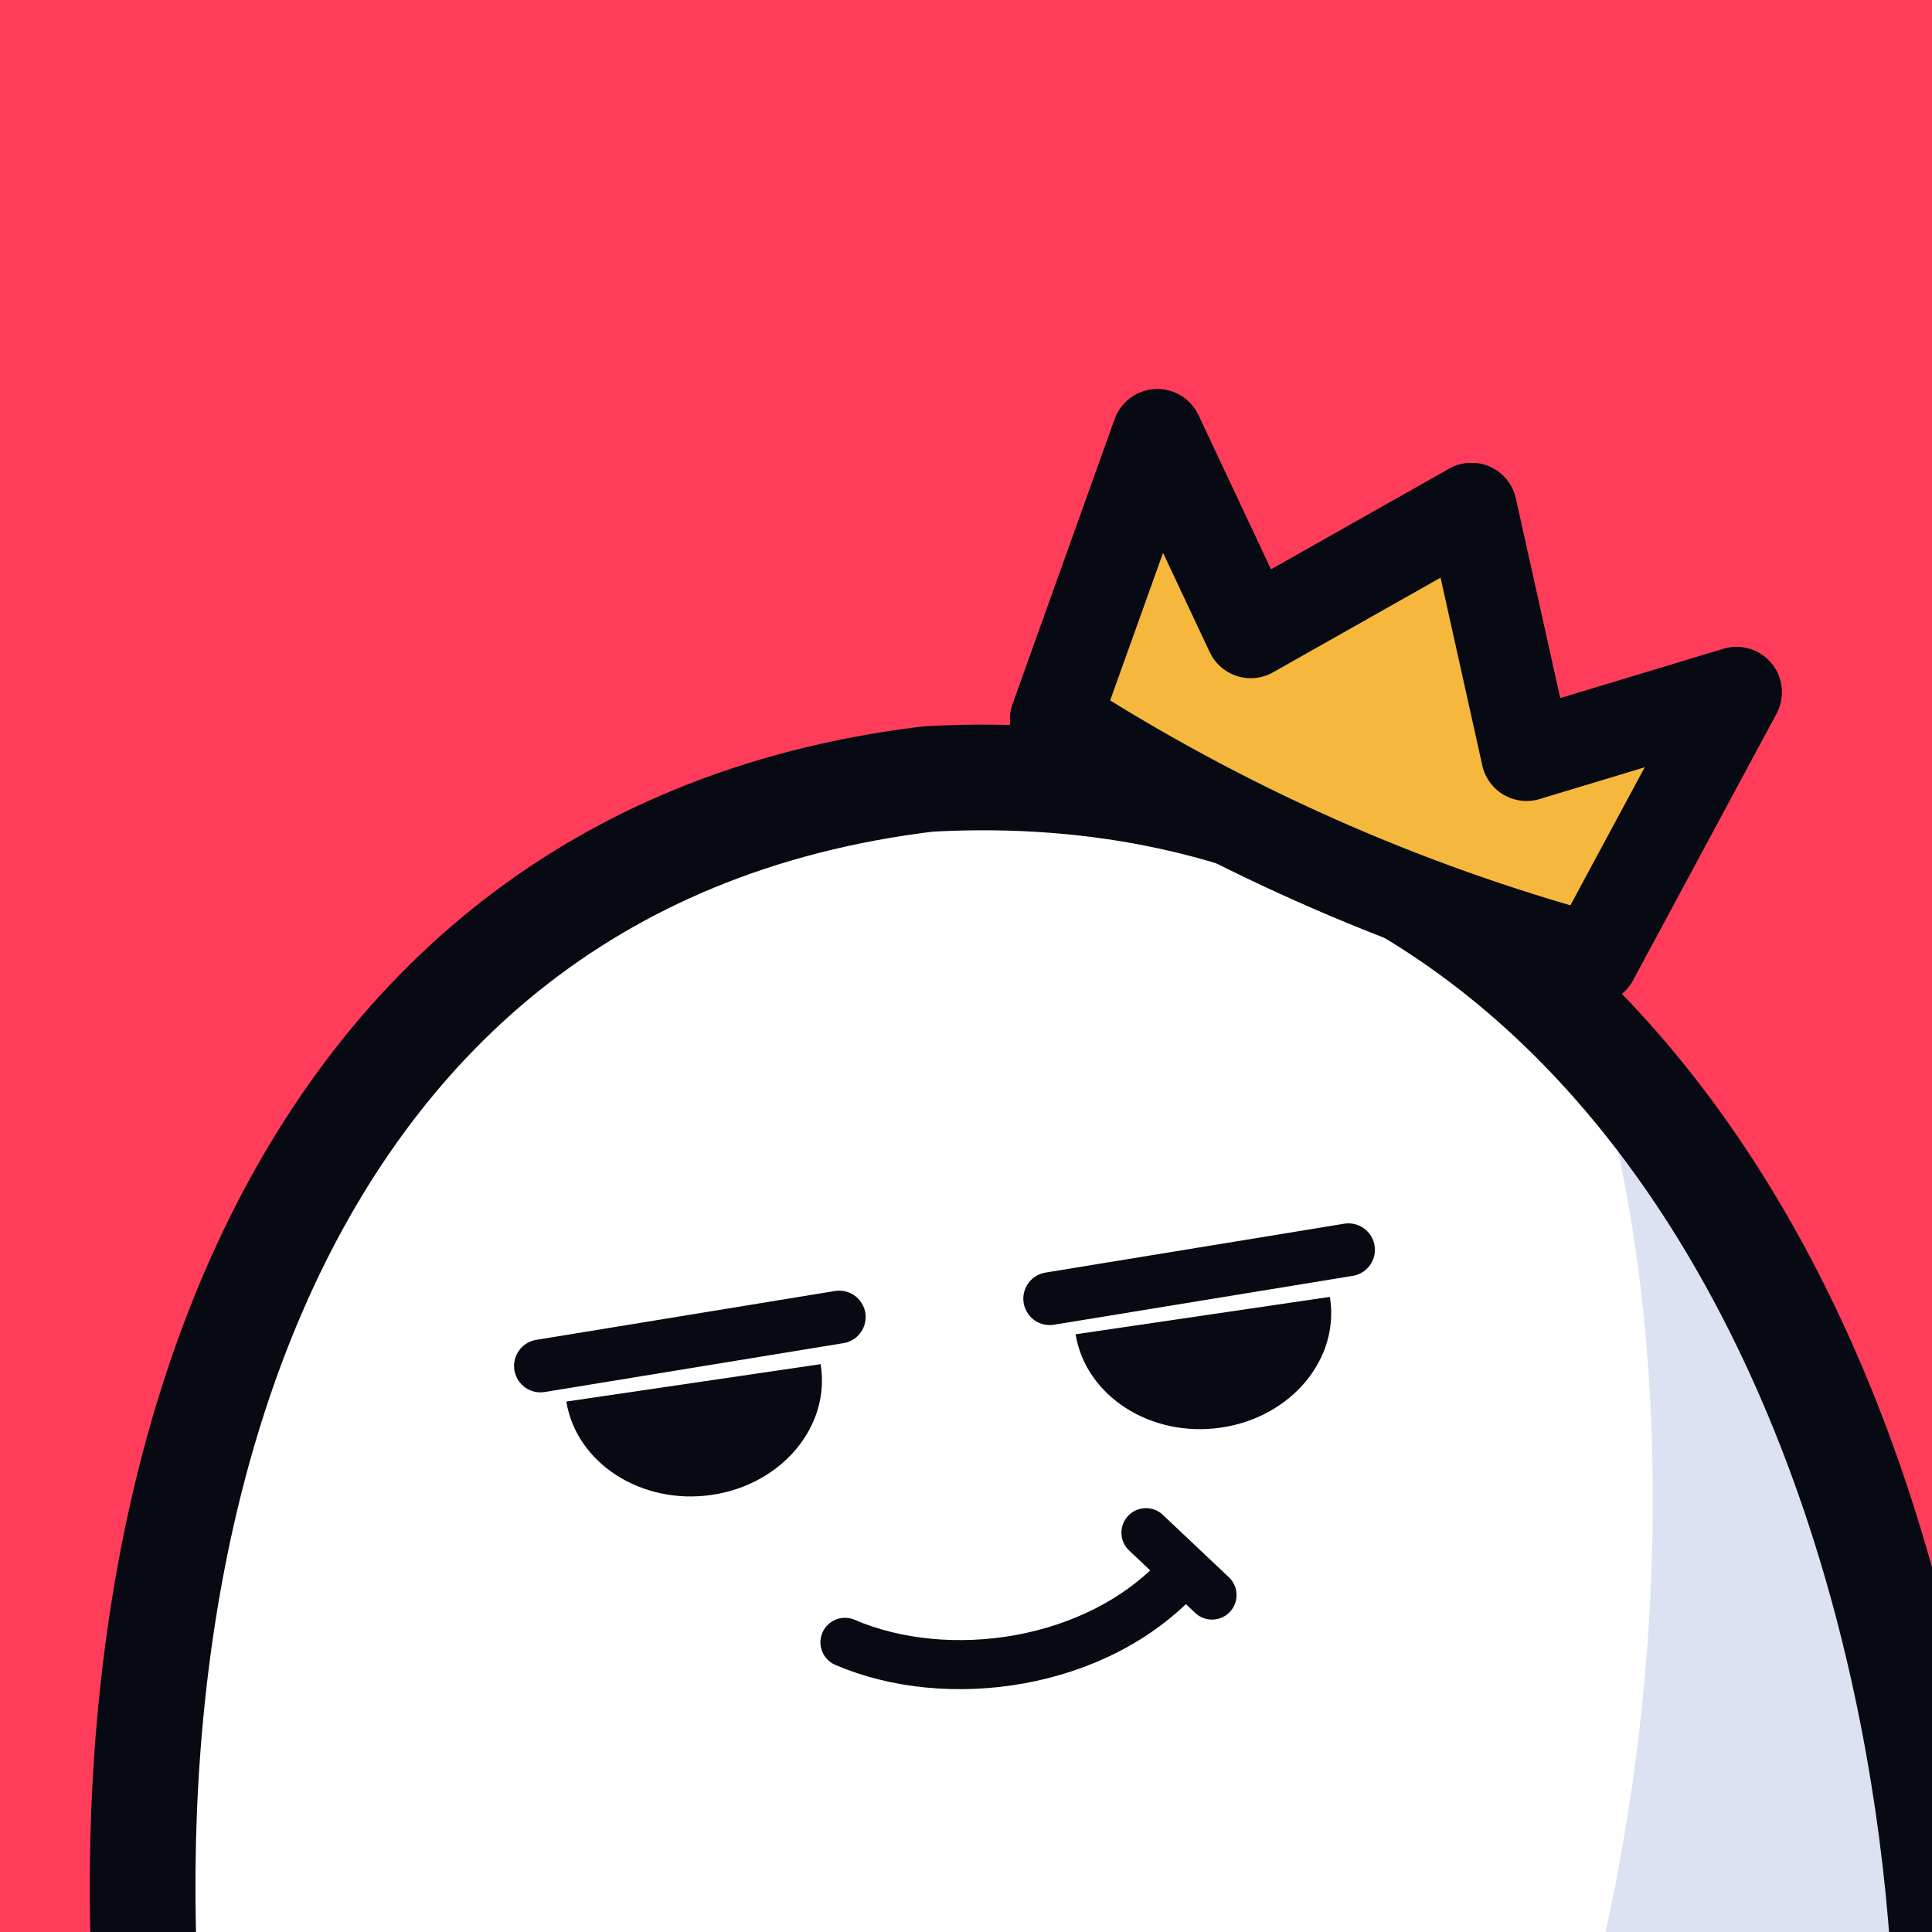
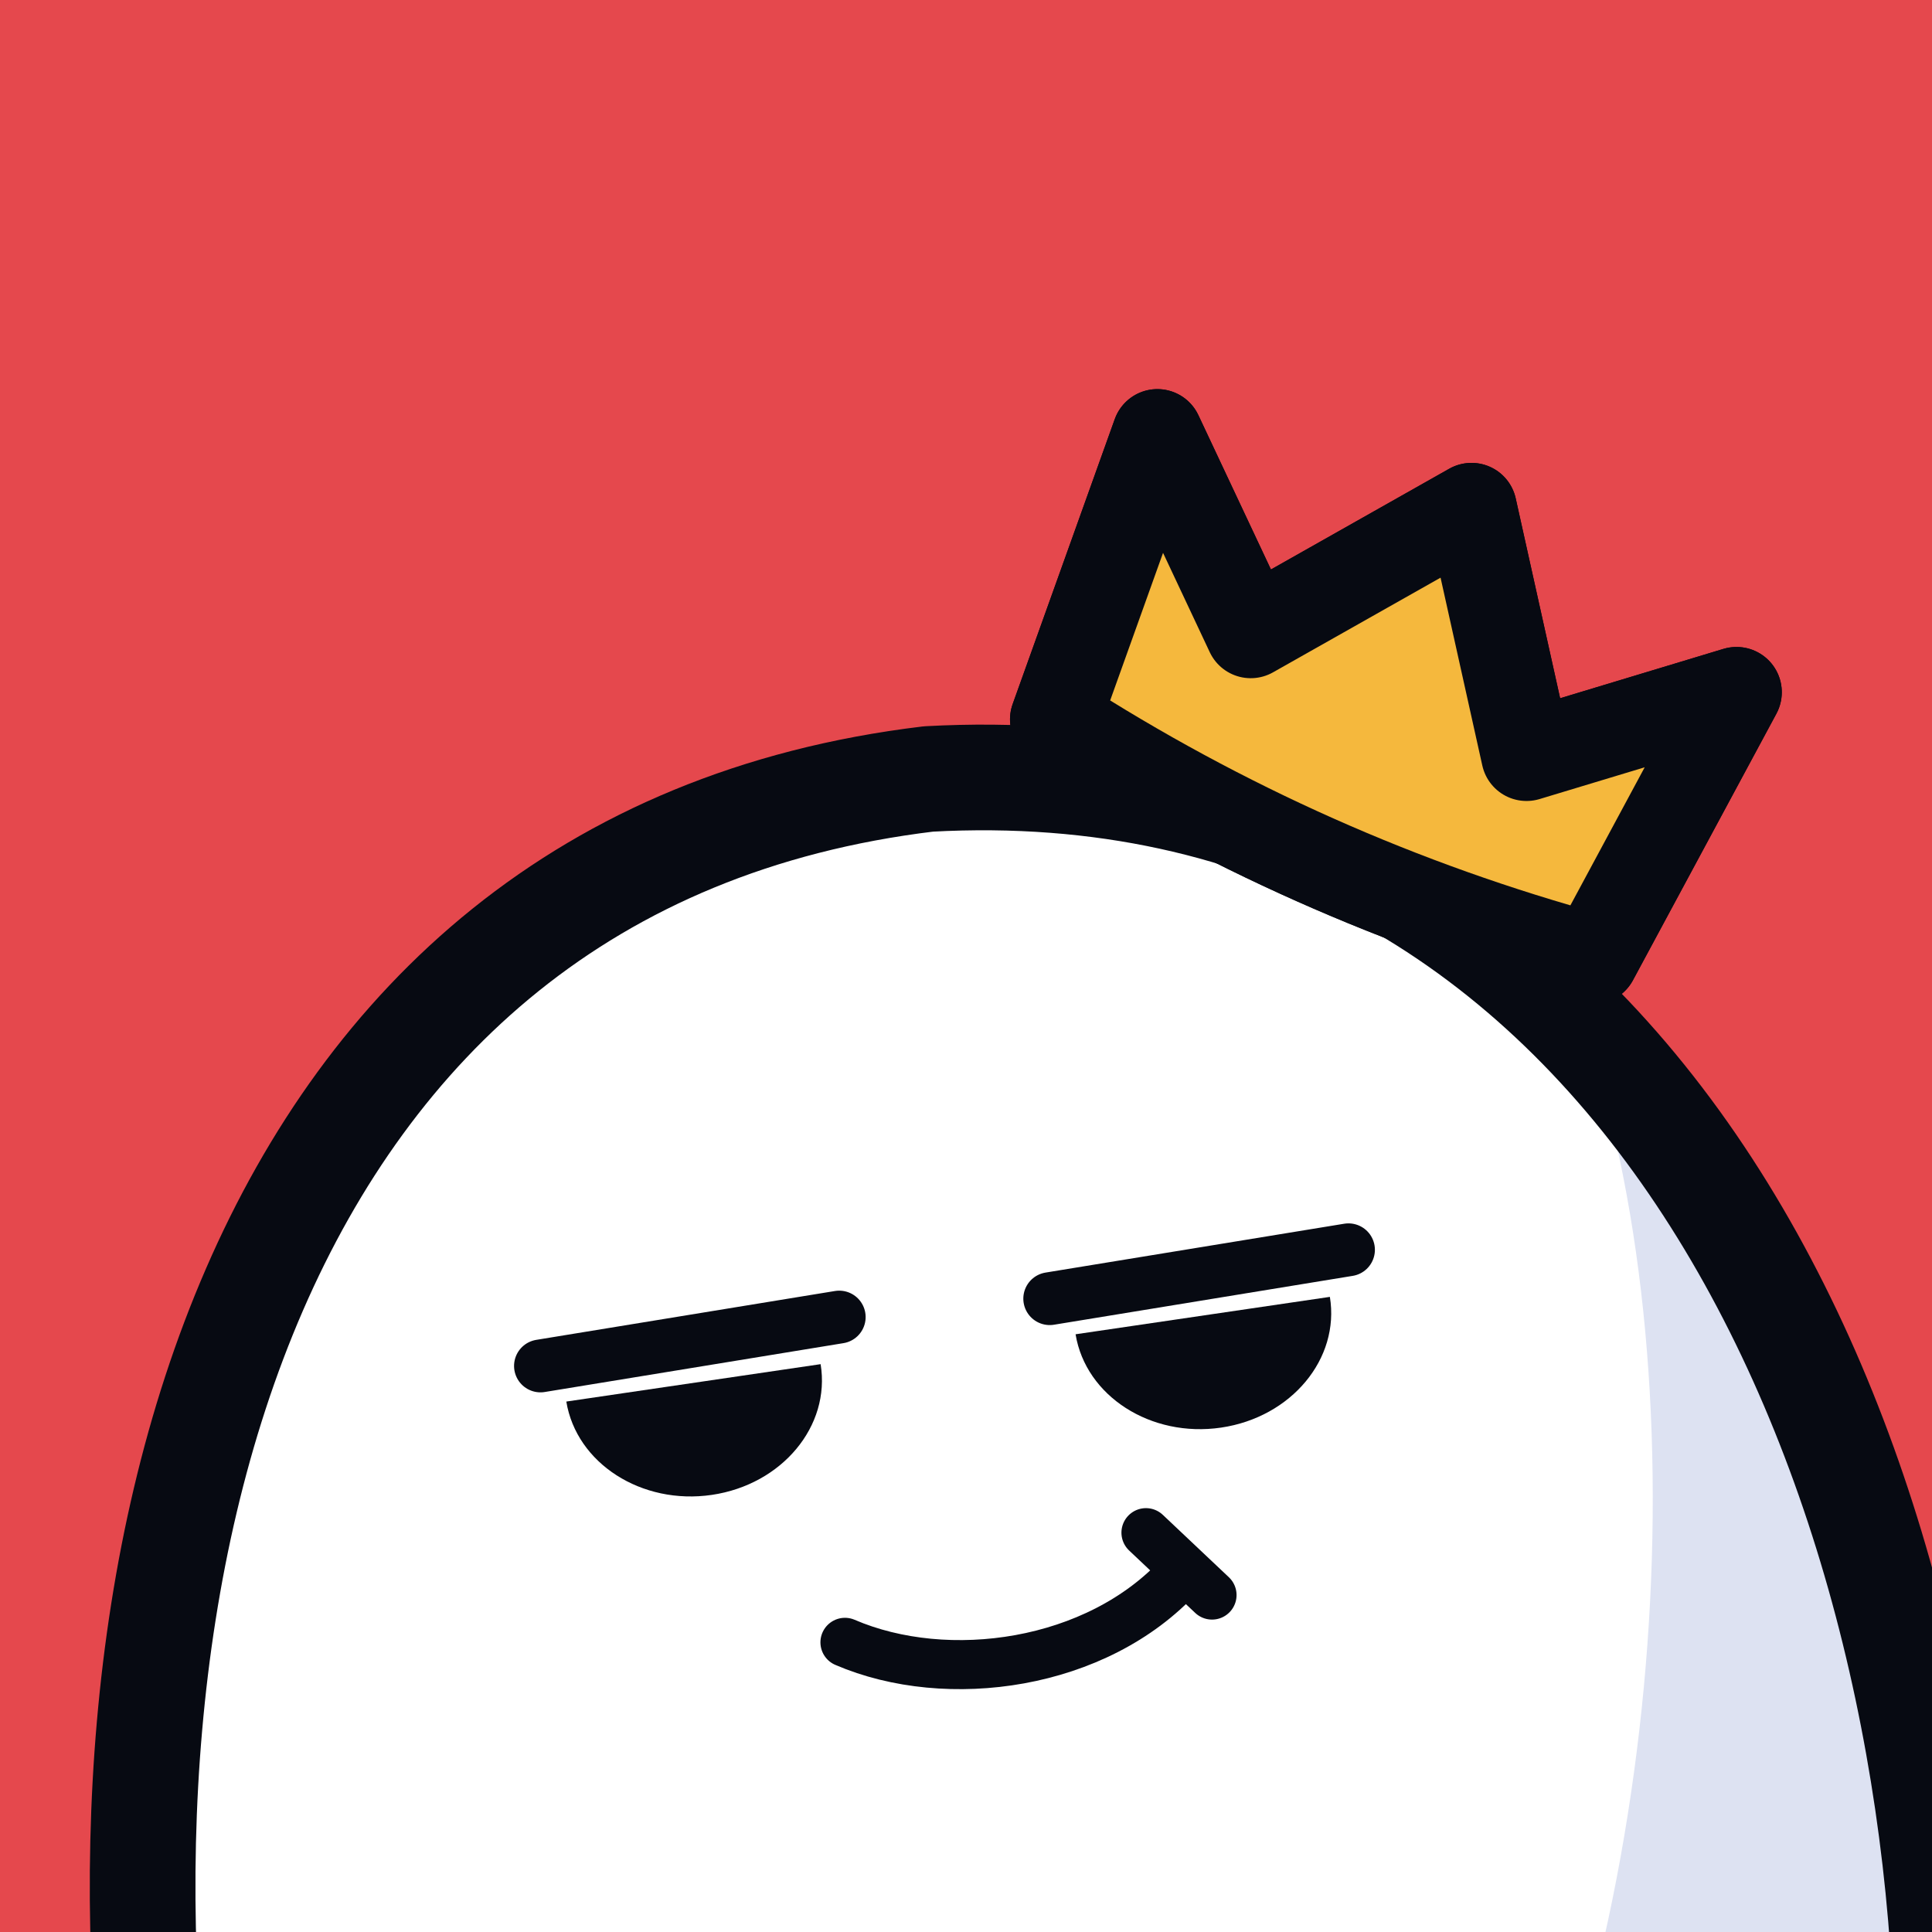
<svg xmlns="http://www.w3.org/2000/svg" viewBox="0 0 512 512">
-   <rect width="512" height="512" fill="#FF3D5A" />
+   <rect width="512" height="512" fill="#E5484D" />
  <defs>
    <path id="body" d="M 22 560 C 12 400 72 212 256 206 C 440 212 506 400 496 560 Z" />
    <clipPath id="bc">
      <use href="#body" />
    </clipPath>
  </defs>
  <g transform="rotate(-5 256 320)" stroke-linecap="round" stroke-linejoin="round">
    <use href="#body" fill="#FFFFFF" />
    <path clip-path="url(#bc)" d="M 404 236 C 446 310 440 450 396 560 L 560 560 L 560 200 Z" fill="#DDE2F2" />
    <use href="#body" fill="none" stroke="#070A12" stroke-width="28" />
    <path d="M 146 362 L 214 358 A 34 30 0 0 1 146 362 Z" fill="#070A12" />
    <path d="M 282 356 L 350 352 A 34 30 0 0 1 282 356 Z" fill="#070A12" />
    <path d="M 140 352 L 220 346" stroke="#070A12" stroke-width="14" fill="none" />
    <path d="M 276 346 L 356 340" stroke="#070A12" stroke-width="14" fill="none" />
    <path d="M 214 432 C 240 446 280 444 304 422 M 296 410 L 312 428" stroke="#070A12" stroke-width="13" fill="none" />
  </g>
  <g transform="translate(368 184) rotate(24)" stroke="#070A12" stroke-width="24" stroke-linejoin="round">
    <path id="cr" d="M -78 42 L -84 -38 L -40 0 L 0 -54 L 40 0 L 84 -38 L 78 42 Q 0 54 -78 42 Z" fill="#F5B83D" />
    <path d="M 40 0 L 84 -38 L 78 42 Q 60 45 40 46 Z" fill="#D9962A" stroke="none" />
    <use href="#cr" fill="none" />
  </g>
</svg>
